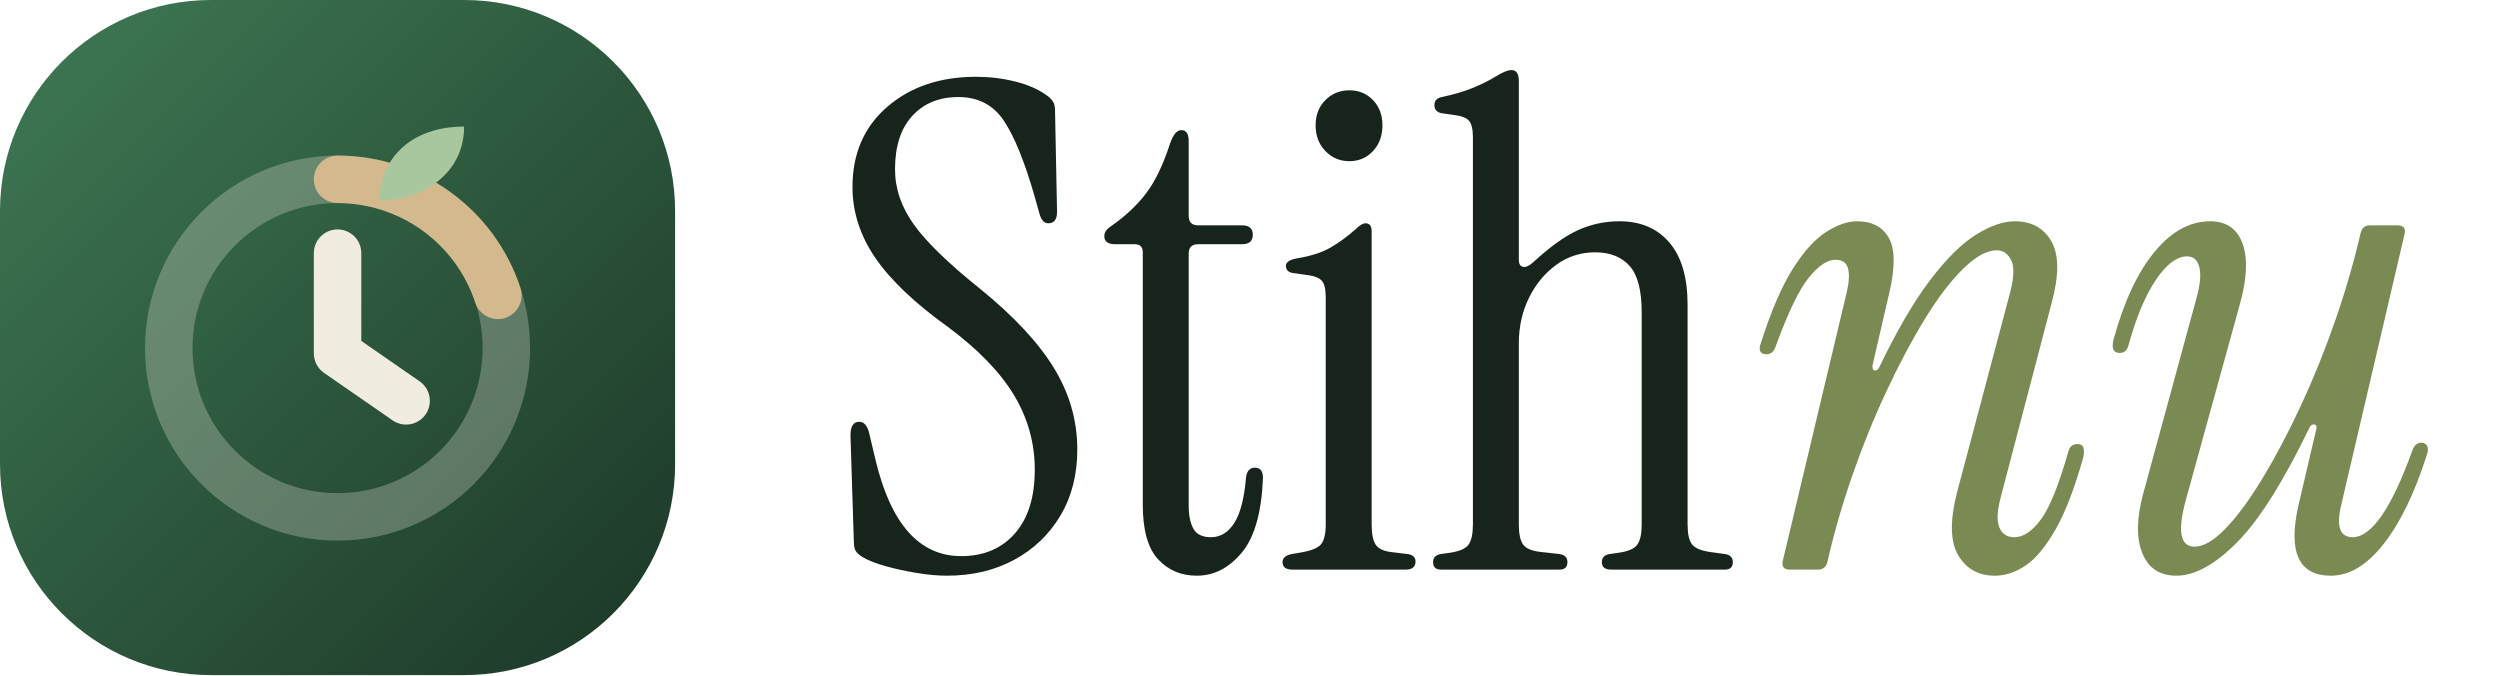
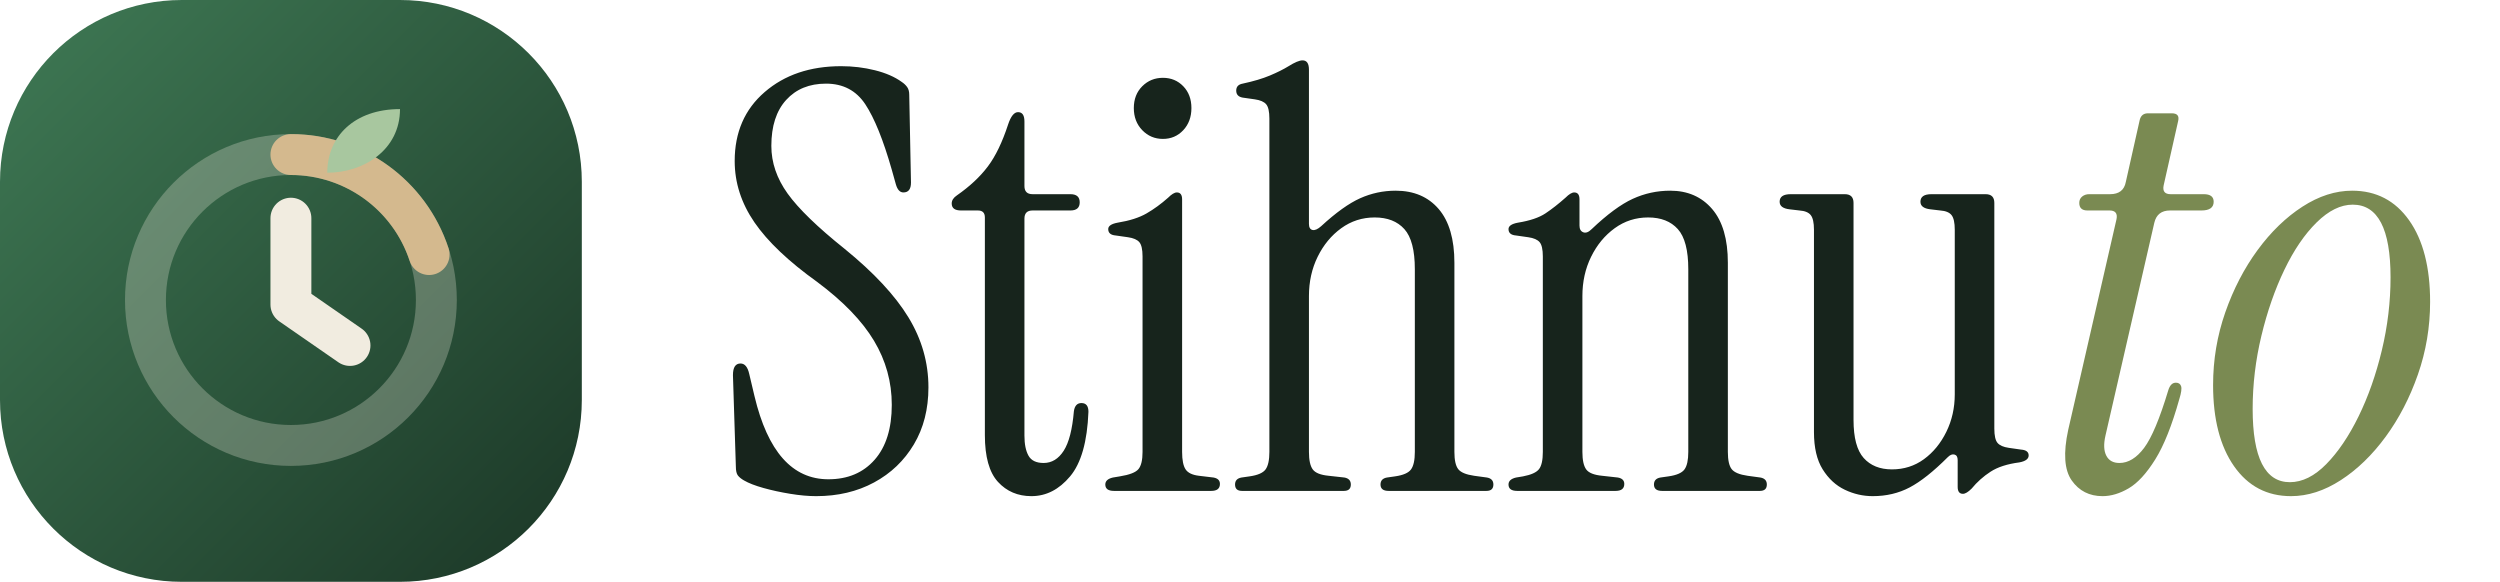
- <svg xmlns="http://www.w3.org/2000/svg" viewBox="0 0 237 64" width="948" height="256">
+ <svg xmlns="http://www.w3.org/2000/svg" viewBox="0 0 275 64" width="1100" height="256">
  <g>
    <defs>
      <linearGradient id="gh" x1="0" y1="0" x2="1" y2="1">
        <stop offset="0" stop-color="#3f7a55" />
        <stop offset="1" stop-color="#1b3626" />
      </linearGradient>
    </defs>
    <rect width="64" height="64" rx="20" fill="url(#gh)" />
    <circle cx="32" cy="33" r="16" fill="none" stroke="#f1ece0" stroke-opacity=".28" stroke-width="4.5" />
    <path d="M32 17a16 16 0 0 1 15.2 11" fill="none" stroke="#d4b98e" stroke-width="4.5" stroke-linecap="round" />
    <path d="M32 24v9.5l6.5 4.5" fill="none" stroke="#f1ece0" stroke-width="4.5" stroke-linecap="round" stroke-linejoin="round" />
    <path d="M44 12c-5 0-8 3-8 7 4 0 8-2.5 8-7z" fill="#a8c79f" />
  </g>
-   <path d="M89.776 54.576Q88.496 54.576 86.928 54.32Q85.36 54.064 83.984 53.68Q82.608 53.296 81.84 52.848Q81.392 52.592 81.168 52.304Q80.944 52.016 80.944 51.312L80.624 41.264Q80.624 39.984 81.456 39.984Q82.16 39.984 82.416 41.136L82.992 43.568Q85.168 52.72 91.12 52.72Q94.32 52.72 96.208 50.576Q98.096 48.432 98.096 44.528Q98.096 40.752 96.144 37.488Q94.192 34.224 89.904 31.024Q85.168 27.632 82.992 24.464Q80.816 21.296 80.816 17.712Q80.816 12.976 84.112 10.128Q87.408 7.28 92.528 7.28Q94.448 7.28 96.24 7.728Q98.032 8.176 99.184 9.008Q99.568 9.264 99.792 9.584Q100.016 9.904 100.016 10.416L100.208 20.08Q100.208 21.168 99.376 21.168Q98.8 21.168 98.544 20.272L98.096 18.672Q96.688 13.744 95.184 11.472Q93.68 9.2 90.864 9.2Q88.112 9.2 86.48 10.992Q84.848 12.784 84.848 16.048Q84.848 18.8 86.64 21.296Q88.432 23.792 92.912 27.376Q97.712 31.28 99.92 34.896Q102.128 38.512 102.128 42.608Q102.128 46.192 100.528 48.88Q98.928 51.568 96.144 53.072Q93.36 54.576 89.776 54.576ZM113.456 54.576Q111.216 54.576 109.776 53.008Q108.336 51.44 108.336 47.856V23.92Q108.336 23.152 107.568 23.152H105.712Q104.688 23.152 104.688 22.384Q104.688 21.872 105.264 21.488Q107.376 20.016 108.656 18.32Q109.936 16.624 110.896 13.68Q111.344 12.336 111.984 12.336Q112.688 12.336 112.688 13.36V20.464Q112.688 21.36 113.584 21.36H117.744Q118.768 21.36 118.768 22.256Q118.768 23.152 117.744 23.152H113.584Q112.688 23.152 112.688 24.048V47.92Q112.688 49.328 113.136 50.128Q113.584 50.928 114.8 50.928Q116.144 50.928 117.008 49.584Q117.872 48.24 118.128 45.232Q118.256 44.336 118.96 44.336Q119.728 44.336 119.728 45.296Q119.536 50.224 117.712 52.4Q115.888 54.576 113.456 54.576ZM127.92 15.28Q126.576 15.28 125.648 14.32Q124.72 13.36 124.72 11.888Q124.72 10.416 125.648 9.488Q126.576 8.56 127.92 8.56Q129.264 8.56 130.16 9.488Q131.056 10.416 131.056 11.888Q131.056 13.36 130.16 14.32Q129.264 15.28 127.92 15.28ZM122.544 54.0Q121.584 54.0 121.584 53.296Q121.584 52.72 122.416 52.528L123.184 52.4Q124.784 52.144 125.232 51.6Q125.68 51.056 125.68 49.712V28.208Q125.68 27.056 125.328 26.64Q124.976 26.224 124.08 26.096L122.736 25.904Q121.904 25.84 121.904 25.2Q121.904 24.688 122.928 24.496Q124.912 24.176 126.128 23.472Q127.344 22.768 128.496 21.744Q129.072 21.168 129.456 21.168Q130.032 21.168 130.032 21.936V49.712Q130.032 51.056 130.416 51.632Q130.8 52.208 131.888 52.336L133.488 52.528Q134.192 52.656 134.192 53.232Q134.192 54.0 133.232 54.0ZM136.624 54.0Q135.856 54.0 135.856 53.296Q135.856 52.656 136.56 52.528L137.456 52.4Q138.8 52.208 139.216 51.632Q139.632 51.056 139.632 49.712V13.04Q139.632 11.888 139.28 11.472Q138.928 11.056 138.032 10.928L136.688 10.736Q135.984 10.608 135.984 9.968Q135.984 9.328 136.688 9.2Q138.48 8.816 139.696 8.304Q140.912 7.792 141.744 7.28Q142.768 6.64 143.28 6.64Q143.984 6.64 143.984 7.664V24.624Q143.984 25.2 144.368 25.296Q144.752 25.392 145.328 24.88Q147.76 22.64 149.616 21.808Q151.472 20.976 153.52 20.976Q156.528 20.976 158.256 22.992Q159.984 25.008 159.984 28.912V49.712Q159.984 51.056 160.4 51.6Q160.816 52.144 162.16 52.336L163.568 52.528Q164.272 52.656 164.272 53.296Q164.272 54.0 163.504 54.0H152.752Q151.856 54.0 151.856 53.296Q151.856 52.656 152.56 52.528L153.456 52.4Q154.8 52.208 155.216 51.632Q155.632 51.056 155.632 49.712V29.616Q155.632 26.48 154.48 25.2Q153.328 23.92 151.216 23.92Q149.168 23.92 147.536 25.104Q145.904 26.288 144.944 28.24Q143.984 30.192 143.984 32.56V49.712Q143.984 51.056 144.4 51.632Q144.816 52.208 146.16 52.336L147.888 52.528Q148.592 52.656 148.592 53.296Q148.592 54.0 147.824 54.0Z" fill="#17241c" />
-   <path d="M169.008 53.168 175.088 27.632Q175.408 26.224 175.184 25.424Q174.96 24.624 174.0 24.624Q172.848 24.624 171.472 26.32Q170.096 28.016 168.368 32.752Q168.112 33.584 167.472 33.584Q166.512 33.584 166.96 32.432Q168.368 28.016 169.936 25.52Q171.504 23.024 173.104 22.0Q174.704 20.976 176.048 20.976Q178.16 20.976 179.056 22.544Q179.952 24.112 179.12 27.696L177.52 34.608Q177.456 35.056 177.712 35.12Q177.968 35.184 178.16 34.8Q180.656 29.616 182.96 26.576Q185.264 23.536 187.312 22.256Q189.36 20.976 191.024 20.976Q193.392 20.976 194.48 22.896Q195.568 24.816 194.48 28.784L189.616 47.344Q189.168 49.136 189.552 50.032Q189.936 50.928 190.96 50.928Q192.24 50.928 193.488 49.232Q194.736 47.536 196.08 42.8Q196.272 42.096 196.912 42.096Q197.424 42.096 197.52 42.48Q197.616 42.864 197.488 43.376Q196.272 47.728 194.864 50.192Q193.456 52.656 192.016 53.616Q190.576 54.576 189.104 54.576Q186.8 54.576 185.648 52.656Q184.496 50.736 185.52 46.704L190.448 28.144Q191.152 25.648 190.672 24.688Q190.192 23.728 189.296 23.728Q187.888 23.728 186.096 25.488Q184.304 27.248 182.448 30.288Q180.592 33.328 178.8 37.168Q177.008 41.008 175.568 45.168Q174.128 49.328 173.232 53.296Q173.04 54.0 172.336 54.0H169.712Q168.816 54.0 169.008 53.168ZM206.32 54.576Q203.952 54.576 203.088 52.432Q202.224 50.288 203.184 46.768L208.24 28.208Q208.752 26.352 208.496 25.328Q208.24 24.304 207.344 24.304Q205.872 24.304 204.368 26.544Q202.864 28.784 201.776 32.752Q201.584 33.456 200.944 33.456Q200.048 33.456 200.368 32.176Q201.84 26.8 204.24 23.888Q206.64 20.976 209.52 20.976Q211.824 20.976 212.592 23.088Q213.36 25.2 212.336 28.848L207.216 47.408Q206 51.824 208.048 51.824Q209.328 51.824 210.992 50.096Q212.656 48.368 214.48 45.36Q216.304 42.352 218.096 38.512Q219.888 34.672 221.36 30.448Q222.832 26.224 223.792 22.064Q223.984 21.36 224.688 21.36H227.248Q228.144 21.36 227.952 22.192L221.936 47.92Q221.232 50.928 223.024 50.928Q225.712 50.928 228.656 42.8Q228.912 41.968 229.552 41.968Q229.936 41.968 230.096 42.288Q230.256 42.608 230.064 43.12Q228.336 48.56 225.968 51.568Q223.6 54.576 220.976 54.576Q216.368 54.576 217.904 47.856L219.568 40.752Q219.696 40.304 219.408 40.24Q219.12 40.176 218.928 40.56Q215.216 48.24 212.08 51.408Q208.944 54.576 206.32 54.576Z" fill="#7a8a52" />
+   <path d="M89.776 54.576Q88.496 54.576 86.928 54.32Q85.36 54.064 83.984 53.68Q82.608 53.296 81.84 52.848Q81.392 52.592 81.168 52.304Q80.944 52.016 80.944 51.312L80.624 41.264Q80.624 39.984 81.456 39.984Q82.16 39.984 82.416 41.136L82.992 43.568Q85.168 52.72 91.12 52.72Q94.32 52.72 96.208 50.576Q98.096 48.432 98.096 44.528Q98.096 40.752 96.144 37.488Q94.192 34.224 89.904 31.024Q85.168 27.632 82.992 24.464Q80.816 21.296 80.816 17.712Q80.816 12.976 84.112 10.128Q87.408 7.28 92.528 7.28Q94.448 7.28 96.24 7.728Q98.032 8.176 99.184 9.008Q99.568 9.264 99.792 9.584Q100.016 9.904 100.016 10.416L100.208 20.08Q100.208 21.168 99.376 21.168Q98.8 21.168 98.544 20.272L98.096 18.672Q96.688 13.744 95.184 11.472Q93.68 9.2 90.864 9.2Q88.112 9.2 86.48 10.992Q84.848 12.784 84.848 16.048Q84.848 18.8 86.64 21.296Q88.432 23.792 92.912 27.376Q97.712 31.28 99.92 34.896Q102.128 38.512 102.128 42.608Q102.128 46.192 100.528 48.88Q98.928 51.568 96.144 53.072Q93.36 54.576 89.776 54.576ZM113.456 54.576Q111.216 54.576 109.776 53.008Q108.336 51.44 108.336 47.856V23.92Q108.336 23.152 107.568 23.152H105.712Q104.688 23.152 104.688 22.384Q104.688 21.872 105.264 21.488Q107.376 20.016 108.656 18.32Q109.936 16.624 110.896 13.68Q111.344 12.336 111.984 12.336Q112.688 12.336 112.688 13.36V20.464Q112.688 21.36 113.584 21.36H117.744Q118.768 21.36 118.768 22.256Q118.768 23.152 117.744 23.152H113.584Q112.688 23.152 112.688 24.048V47.92Q112.688 49.328 113.136 50.128Q113.584 50.928 114.8 50.928Q116.144 50.928 117.008 49.584Q117.872 48.24 118.128 45.232Q118.256 44.336 118.96 44.336Q119.728 44.336 119.728 45.296Q119.536 50.224 117.712 52.4Q115.888 54.576 113.456 54.576ZM127.92 15.28Q126.576 15.28 125.648 14.32Q124.72 13.36 124.72 11.888Q124.72 10.416 125.648 9.488Q126.576 8.56 127.92 8.56Q129.264 8.56 130.16 9.488Q131.056 10.416 131.056 11.888Q131.056 13.36 130.16 14.32Q129.264 15.28 127.92 15.28ZM122.544 54.0Q121.584 54.0 121.584 53.296Q121.584 52.72 122.416 52.528L123.184 52.4Q124.784 52.144 125.232 51.6Q125.68 51.056 125.68 49.712V28.208Q125.68 27.056 125.328 26.64Q124.976 26.224 124.08 26.096L122.736 25.904Q121.904 25.84 121.904 25.2Q121.904 24.688 122.928 24.496Q124.912 24.176 126.128 23.472Q127.344 22.768 128.496 21.744Q129.072 21.168 129.456 21.168Q130.032 21.168 130.032 21.936V49.712Q130.032 51.056 130.416 51.632Q130.8 52.208 131.888 52.336L133.488 52.528Q134.192 52.656 134.192 53.232Q134.192 54.0 133.232 54.0ZM136.624 54.0Q135.856 54.0 135.856 53.296Q135.856 52.656 136.56 52.528L137.456 52.4Q138.8 52.208 139.216 51.632Q139.632 51.056 139.632 49.712V13.04Q139.632 11.888 139.28 11.472Q138.928 11.056 138.032 10.928L136.688 10.736Q135.984 10.608 135.984 9.968Q135.984 9.328 136.688 9.2Q138.48 8.816 139.696 8.304Q140.912 7.792 141.744 7.28Q142.768 6.64 143.28 6.64Q143.984 6.64 143.984 7.664V24.624Q143.984 25.2 144.368 25.296Q144.752 25.392 145.328 24.88Q147.76 22.64 149.616 21.808Q151.472 20.976 153.52 20.976Q156.528 20.976 158.256 22.992Q159.984 25.008 159.984 28.912V49.712Q159.984 51.056 160.4 51.6Q160.816 52.144 162.16 52.336L163.568 52.528Q164.272 52.656 164.272 53.296Q164.272 54.0 163.504 54.0H152.752Q151.856 54.0 151.856 53.296Q151.856 52.656 152.56 52.528L153.456 52.4Q154.8 52.208 155.216 51.632Q155.632 51.056 155.632 49.712V29.616Q155.632 26.48 154.48 25.2Q153.328 23.92 151.216 23.92Q149.168 23.92 147.536 25.104Q145.904 26.288 144.944 28.24Q143.984 30.192 143.984 32.56V49.712Q143.984 51.056 144.4 51.632Q144.816 52.208 146.16 52.336L147.888 52.528Q148.592 52.656 148.592 53.296Q148.592 54.0 147.824 54.0ZM166.896 54.0Q165.936 54.0 165.936 53.296Q165.936 52.72 166.768 52.528L167.536 52.4Q168.88 52.144 169.296 51.6Q169.712 51.056 169.712 49.712V28.208Q169.712 27.056 169.36 26.64Q169.008 26.224 168.112 26.096L166.768 25.904Q165.936 25.84 165.936 25.2Q165.936 24.688 166.96 24.496Q168.944 24.176 170.0 23.472Q171.056 22.768 172.208 21.744Q172.784 21.168 173.168 21.168Q173.744 21.168 173.744 21.936V24.816Q173.744 25.392 174.16 25.552Q174.576 25.712 175.088 25.2Q177.648 22.768 179.6 21.872Q181.552 20.976 183.728 20.976Q186.608 20.976 188.336 22.992Q190.064 25.008 190.064 28.912V49.712Q190.064 51.056 190.48 51.6Q190.896 52.144 192.24 52.336L193.648 52.528Q194.352 52.656 194.352 53.296Q194.352 54.0 193.584 54.0H182.832Q181.936 54.0 181.936 53.296Q181.936 52.656 182.64 52.528L183.536 52.4Q184.88 52.208 185.296 51.632Q185.712 51.056 185.712 49.712V29.616Q185.712 26.48 184.56 25.2Q183.408 23.92 181.296 23.92Q179.248 23.92 177.616 25.104Q175.984 26.288 175.024 28.24Q174.064 30.192 174.064 32.56V49.712Q174.064 51.056 174.48 51.632Q174.896 52.208 176.24 52.336L177.968 52.528Q178.672 52.656 178.672 53.232Q178.672 54.0 177.712 54.0ZM206.0 54.576Q204.4 54.576 202.928 53.872Q201.456 53.168 200.496 51.632Q199.536 50.096 199.536 47.536V25.264Q199.536 24.112 199.184 23.664Q198.832 23.216 197.936 23.152L196.848 23.024Q195.76 22.896 195.76 22.192Q195.76 21.36 196.976 21.36H202.928Q203.888 21.36 203.888 22.32V46.192Q203.888 49.136 205.008 50.384Q206.128 51.632 208.112 51.632Q210.096 51.632 211.632 50.512Q213.168 49.392 214.096 47.504Q215.024 45.616 215.024 43.376V25.264Q215.024 24.112 214.672 23.664Q214.32 23.216 213.424 23.152L212.336 23.024Q211.248 22.896 211.248 22.192Q211.248 21.36 212.464 21.36H218.416Q219.376 21.36 219.376 22.32V47.152Q219.376 48.304 219.728 48.72Q220.08 49.136 220.976 49.264L222.32 49.456Q223.152 49.52 223.152 50.096Q223.152 50.672 222.128 50.864Q220.144 51.12 218.96 51.888Q217.776 52.656 216.88 53.744Q216.304 54.32 215.92 54.32Q215.344 54.32 215.344 53.552V50.608Q215.344 50.096 214.992 50.0Q214.64 49.904 214.256 50.288Q211.888 52.656 210.064 53.616Q208.24 54.576 206.0 54.576Z" fill="#17241c" />
+   <path d="M231.28 54.576Q229.104 54.576 227.888 52.848Q226.672 51.12 227.504 47.28L232.816 24.112Q233.008 23.152 232.048 23.152H229.616Q228.72 23.152 228.72 22.32Q228.72 21.872 229.04 21.616Q229.36 21.36 229.808 21.36H232.112Q233.584 21.36 233.84 20.016L235.376 13.168Q235.568 12.464 236.272 12.464H238.896Q239.792 12.464 239.6 13.296L238.0 20.4Q237.808 21.36 238.768 21.36H242.416Q243.504 21.36 243.504 22.192Q243.504 23.152 242.16 23.152H238.704Q237.296 23.152 236.976 24.496L231.6 47.92Q231.28 49.328 231.696 50.128Q232.112 50.928 233.136 50.928Q234.608 50.928 235.856 49.264Q237.104 47.6 238.512 42.928Q238.768 42.096 239.344 42.096Q239.792 42.096 239.92 42.48Q240.048 42.864 239.728 43.888Q238.512 48.24 237.072 50.544Q235.632 52.848 234.16 53.712Q232.688 54.576 231.28 54.576ZM252.016 54.576Q248.048 54.576 245.744 51.28Q243.44 47.984 243.44 42.352Q243.44 38.192 244.784 34.352Q246.128 30.512 248.336 27.504Q250.544 24.496 253.264 22.736Q255.984 20.976 258.736 20.976Q262.704 20.976 265.008 24.24Q267.312 27.504 267.312 33.2Q267.312 37.36 265.968 41.2Q264.624 45.04 262.416 48.048Q260.208 51.056 257.488 52.816Q254.768 54.576 252.016 54.576ZM251.888 53.04Q253.936 53.04 255.888 51.056Q257.84 49.072 259.44 45.808Q261.04 42.544 262.0 38.544Q262.96 34.544 262.96 30.512Q262.96 22.512 258.8 22.512Q256.816 22.512 254.832 24.464Q252.848 26.416 251.28 29.68Q249.712 32.944 248.752 36.944Q247.792 40.944 247.792 44.976Q247.792 53.04 251.888 53.04Z" fill="#7a8a52" />
</svg>
